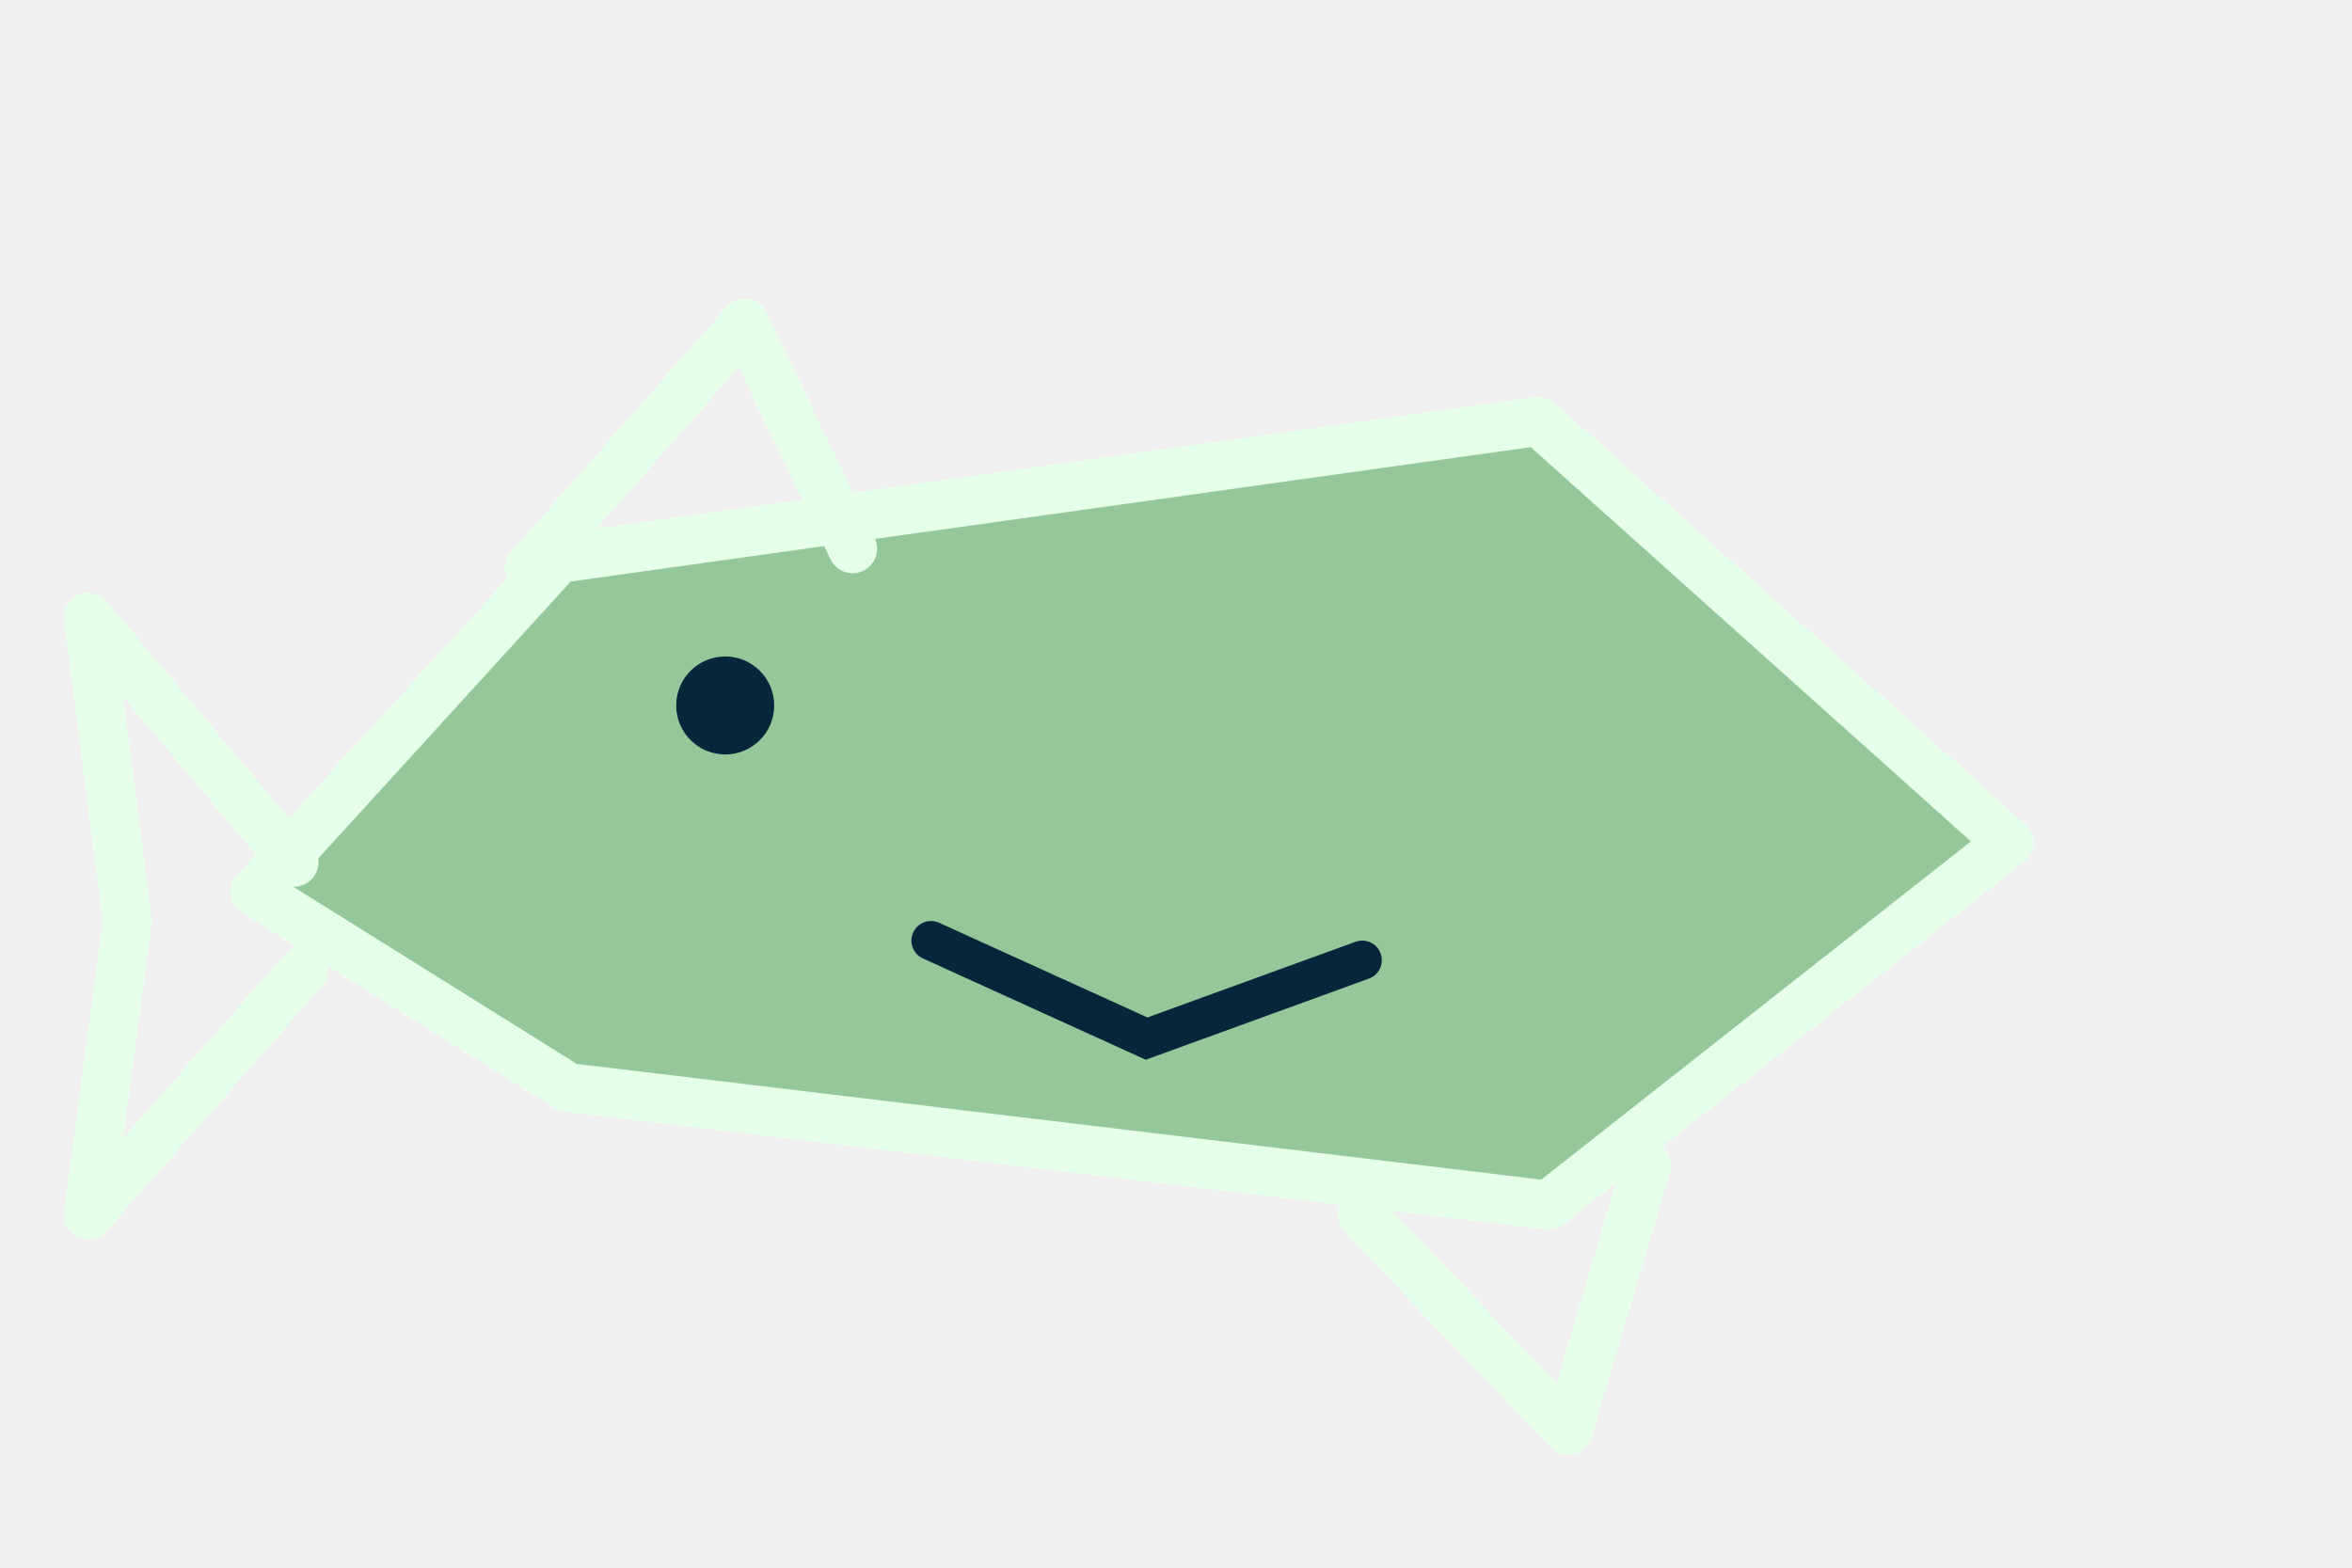
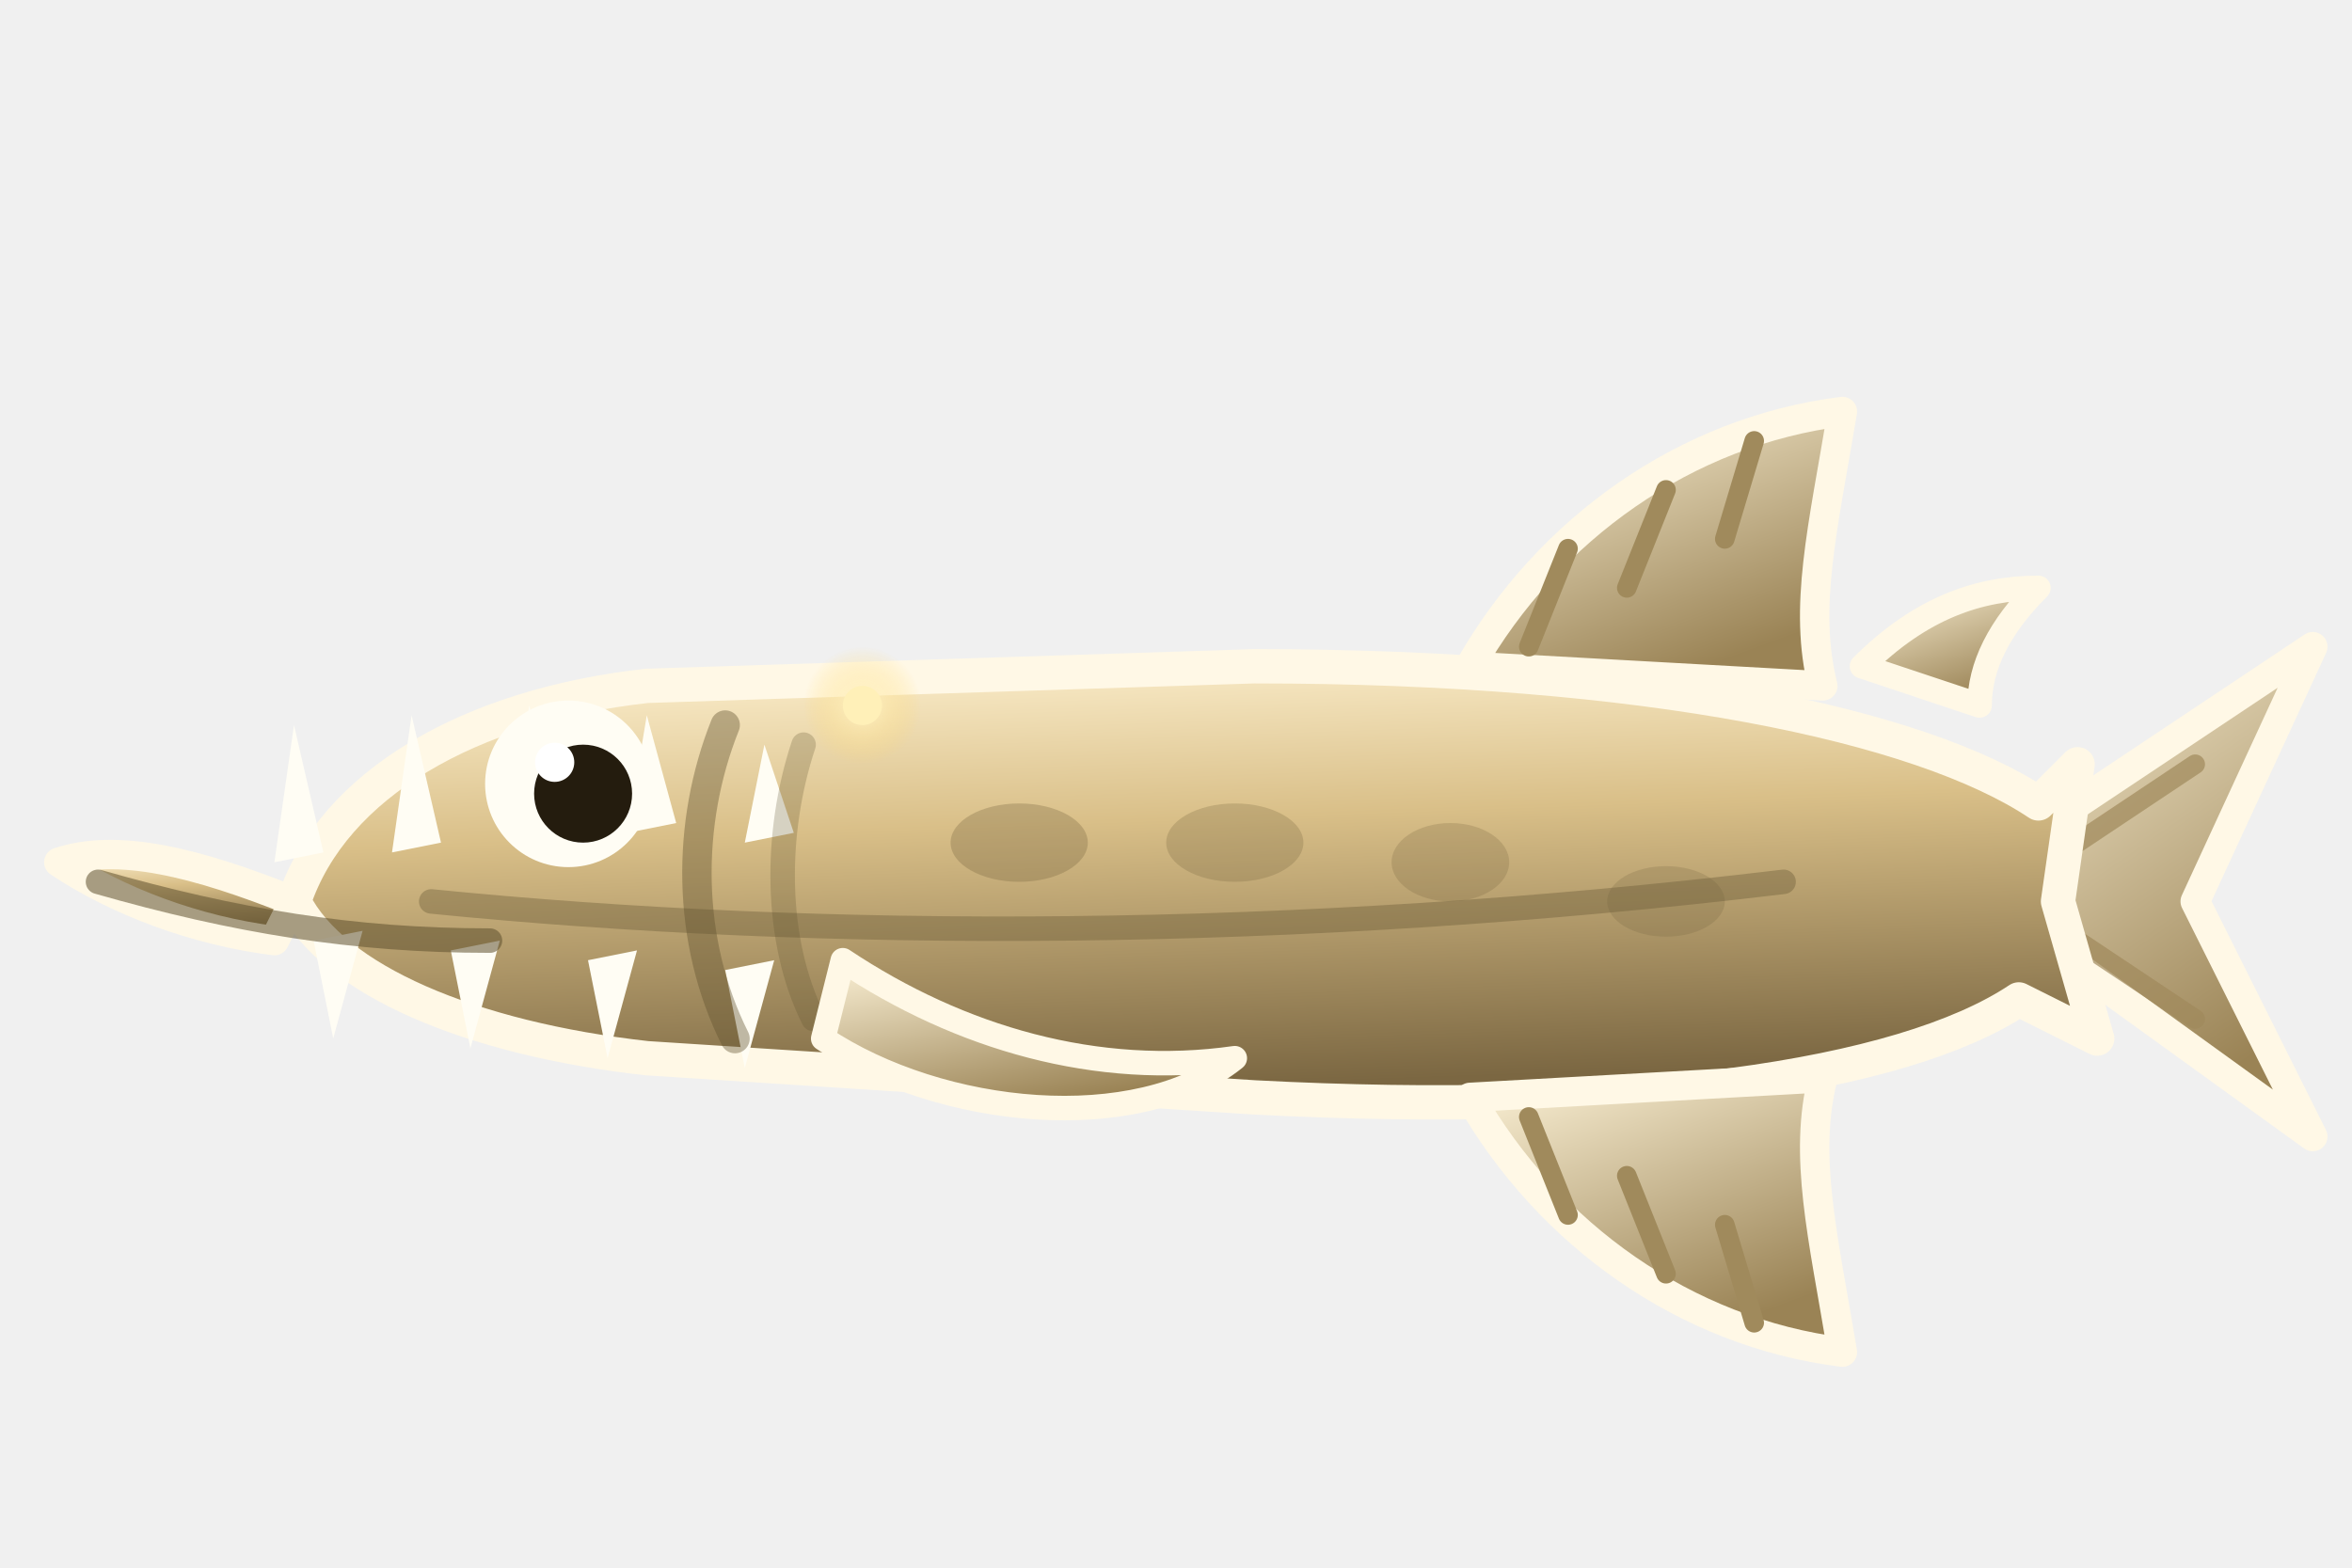
<svg xmlns="http://www.w3.org/2000/svg" viewBox="0 0 240 160" role="img">
-   <path d="m26 91 31-34 100-14 48 43-47 37-100-12-32-20Z" fill="#94c89a" stroke="#e6ffe9" stroke-width="5" stroke-linejoin="round" />
-   <path d="m30 88-21-25 4 31-4 30 22-25m23-41 22-25 11 23m52 68 21 22 8-27" fill="none" stroke="#e6ffe9" stroke-width="5" stroke-linecap="round" stroke-linejoin="round" />
-   <circle cx="74" cy="72" r="5" fill="#06263c" />
-   <path d="m95 96 22 10 22-8" fill="none" stroke="#06263c" stroke-width="4" stroke-linecap="round" />
+   <defs>
+     <linearGradient id="dl-body" x1="0.1" y1="0" x2="0.25" y2="1">
+       <stop offset="0" stop-color="#fdf0cf" />
+       <stop offset="0.4" stop-color="#d9bf88" />
+       <stop offset="1" stop-color="#7b6742" />
+     </linearGradient>
+     <linearGradient id="dl-fin" x1="0" y1="0" x2="0.5" y2="1">
+       <stop offset="0" stop-color="#fdf3d8" />
+       <stop offset="1" stop-color="#9a8355" />
+     </linearGradient>
+     <radialGradient id="dl-glow" cx="0.5" cy="0.5" r="0.5">
+       <stop offset="0" stop-color="#fff6d0" stop-opacity="0.9" />
+       <stop offset="1" stop-color="#ffd76a" stop-opacity="0" />
+     </radialGradient>
+   </defs>
+   <path d="M200 90 236 66 224 92 236 116Z" fill="url(#dl-fin)" stroke="#fff8e6" stroke-width="3" stroke-linejoin="round" />
+   <path d="M206 90l18-12M206 92l18 12" fill="none" stroke="#a08a5c" stroke-width="2" stroke-linecap="round" stroke-opacity="0.7" />
+   <path d="M30 92c4-12 18-20 36-22l62-2c40 0 68 6 80 14l4-4-2 14 4 14-8-4c-12 8-40 12-78 10l-62-4c-18-2-32-8-36-16Z" fill="url(#dl-body)" stroke="#fff8e6" stroke-width="3.5" stroke-linejoin="round" />
+   <path d="M150 68c8-14 22-24 38-26-2 12-4 20-2 28Z" fill="url(#dl-fin)" stroke="#fff8e6" stroke-width="3" stroke-linejoin="round" />
+   <path d="M156 66l4-10M166 60l4-10M176 55l3-10" fill="none" stroke="#a08a5c" stroke-width="2" stroke-linecap="round" />
+   <path d="M190 68c6-6 12-8 18-8-4 4-6 8-6 12Z" fill="url(#dl-fin)" stroke="#fff8e6" stroke-width="2.5" stroke-linejoin="round" />
+   <path d="M150 112c8 14 22 24 38 26-2-12-4-20-2-28Z" fill="url(#dl-fin)" stroke="#fff8e6" stroke-width="3" stroke-linejoin="round" />
+   <path d="M156 114l4 10M166 120l4 10M176 125l3 10" fill="none" stroke="#a08a5c" stroke-width="2" stroke-linecap="round" />
+   <path d="M44 92c40 4 88 4 138-2" fill="none" stroke="#5f502f" stroke-opacity="0.35" stroke-width="2.5" stroke-linecap="round" />
+   <ellipse cx="104" cy="86" rx="7" ry="4" fill="#6d5c38" fill-opacity="0.28" />
+   <ellipse cx="126" cy="86" rx="7" ry="4" fill="#6d5c38" fill-opacity="0.24" />
+   <ellipse cx="148" cy="88" rx="6" ry="4" fill="#6d5c38" fill-opacity="0.22" />
+   <ellipse cx="170" cy="92" rx="6" ry="3.6" fill="#6d5c38" fill-opacity="0.2" />
+   <path d="M30 92c-10-4-18-6-24-4 6 4 14 7 22 8Z" fill="url(#dl-body)" stroke="#fff8e6" stroke-width="3" stroke-linejoin="round" />
+   <path d="M28 88 33 87 30 74Z M40 87 45 86 42 73Z M52 85 57 84 54 72Z M64 85 69 84 66 73Z M76 86 81 85 78 76Z" fill="#fffdf4" />
+   <path d="M32 96 37 95 34 106Z M46 97 51 96 48 107Z M60 98 65 97 62 108Z M74 99 79 98 76 109Z" fill="#fffdf4" />
+   <path d="M10 90c14 4 26 6 40 6" fill="none" stroke="#5f502f" stroke-opacity="0.55" stroke-width="2.5" stroke-linecap="round" />
+   <path d="M74 74c-4 10-4 22 1 32" fill="none" stroke="#5f502f" stroke-opacity="0.4" stroke-width="3" stroke-linecap="round" />
+   <path d="M82 76c-3 9-3 20 1 28" fill="none" stroke="#5f502f" stroke-opacity="0.25" stroke-width="2.5" stroke-linecap="round" />
+   <circle cx="58" cy="80" r="8.5" fill="#fffdf4" />
+   <circle cx="59.5" cy="81" r="5" fill="#241c0e" />
+   <circle cx="56.6" cy="77.8" r="2" fill="#ffffff" />
+   <path d="M86 98c12 8 26 12 40 10-10 8-30 6-42-2Z" fill="url(#dl-fin)" stroke="#fff8e6" stroke-width="2.5" stroke-linejoin="round" />
+   <circle cx="88" cy="72" r="6" fill="url(#dl-glow)" />
+   <circle cx="88" cy="72" r="2" fill="#fff0b8" />
</svg>
